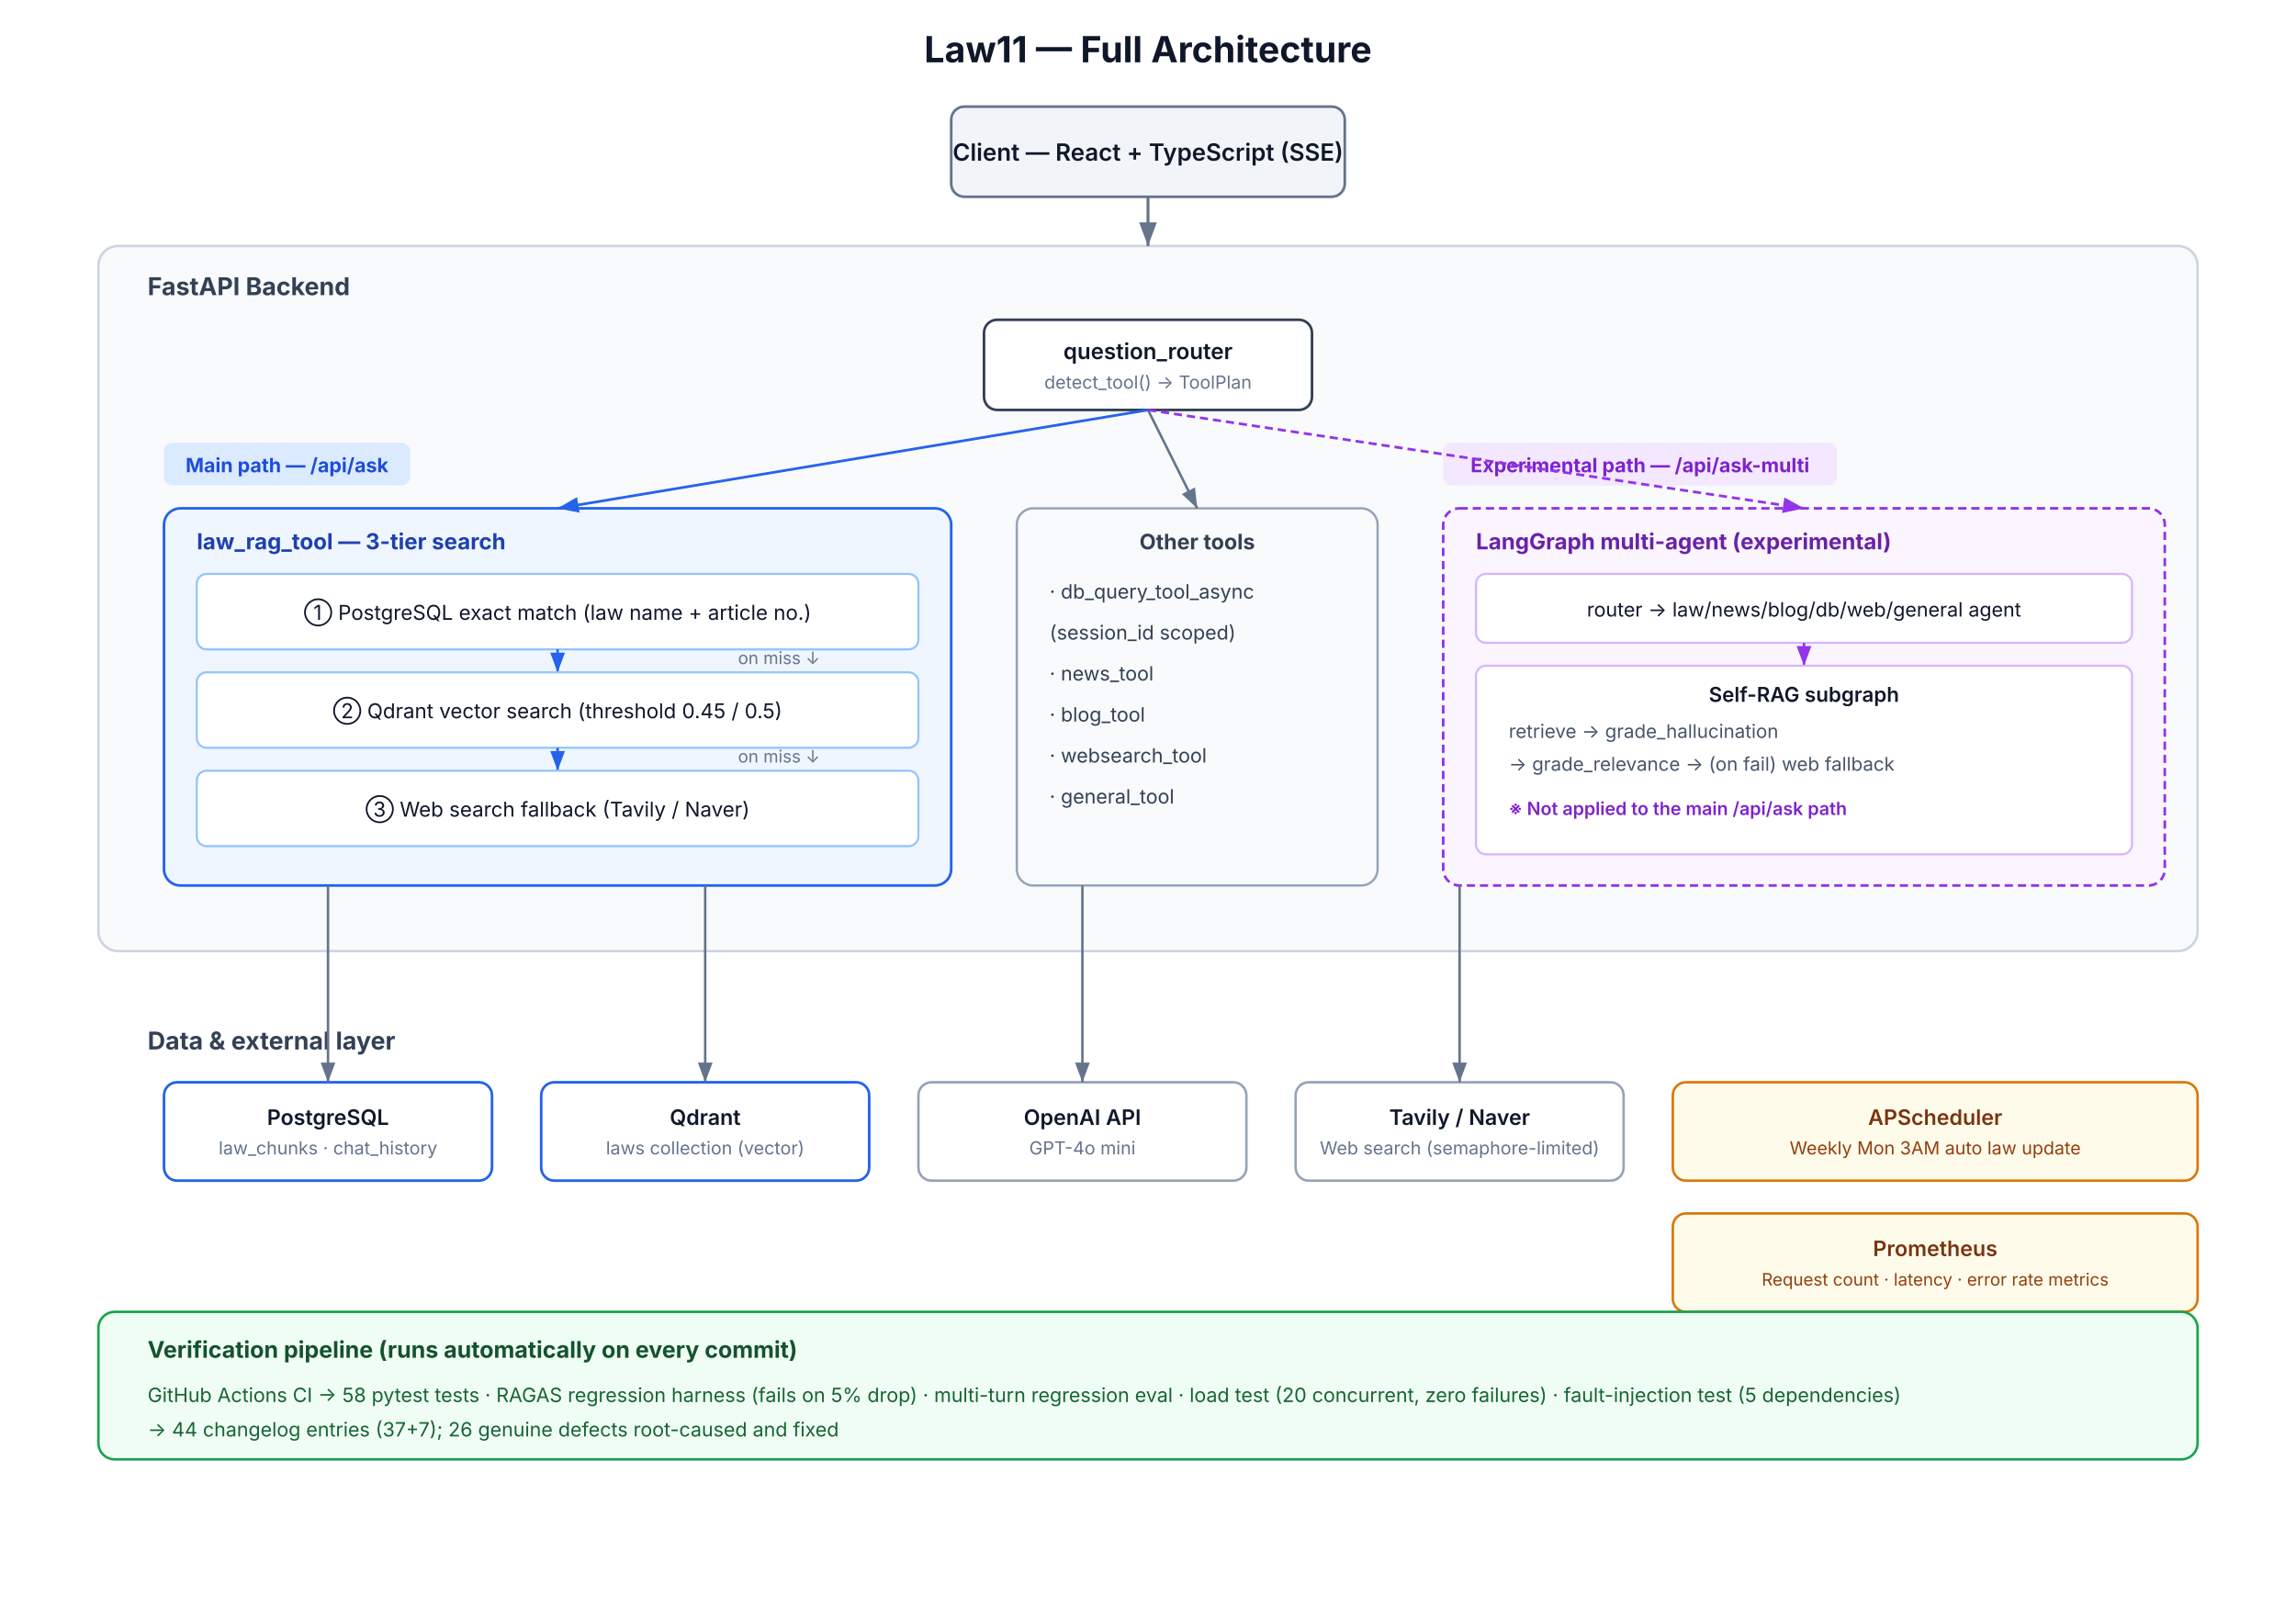
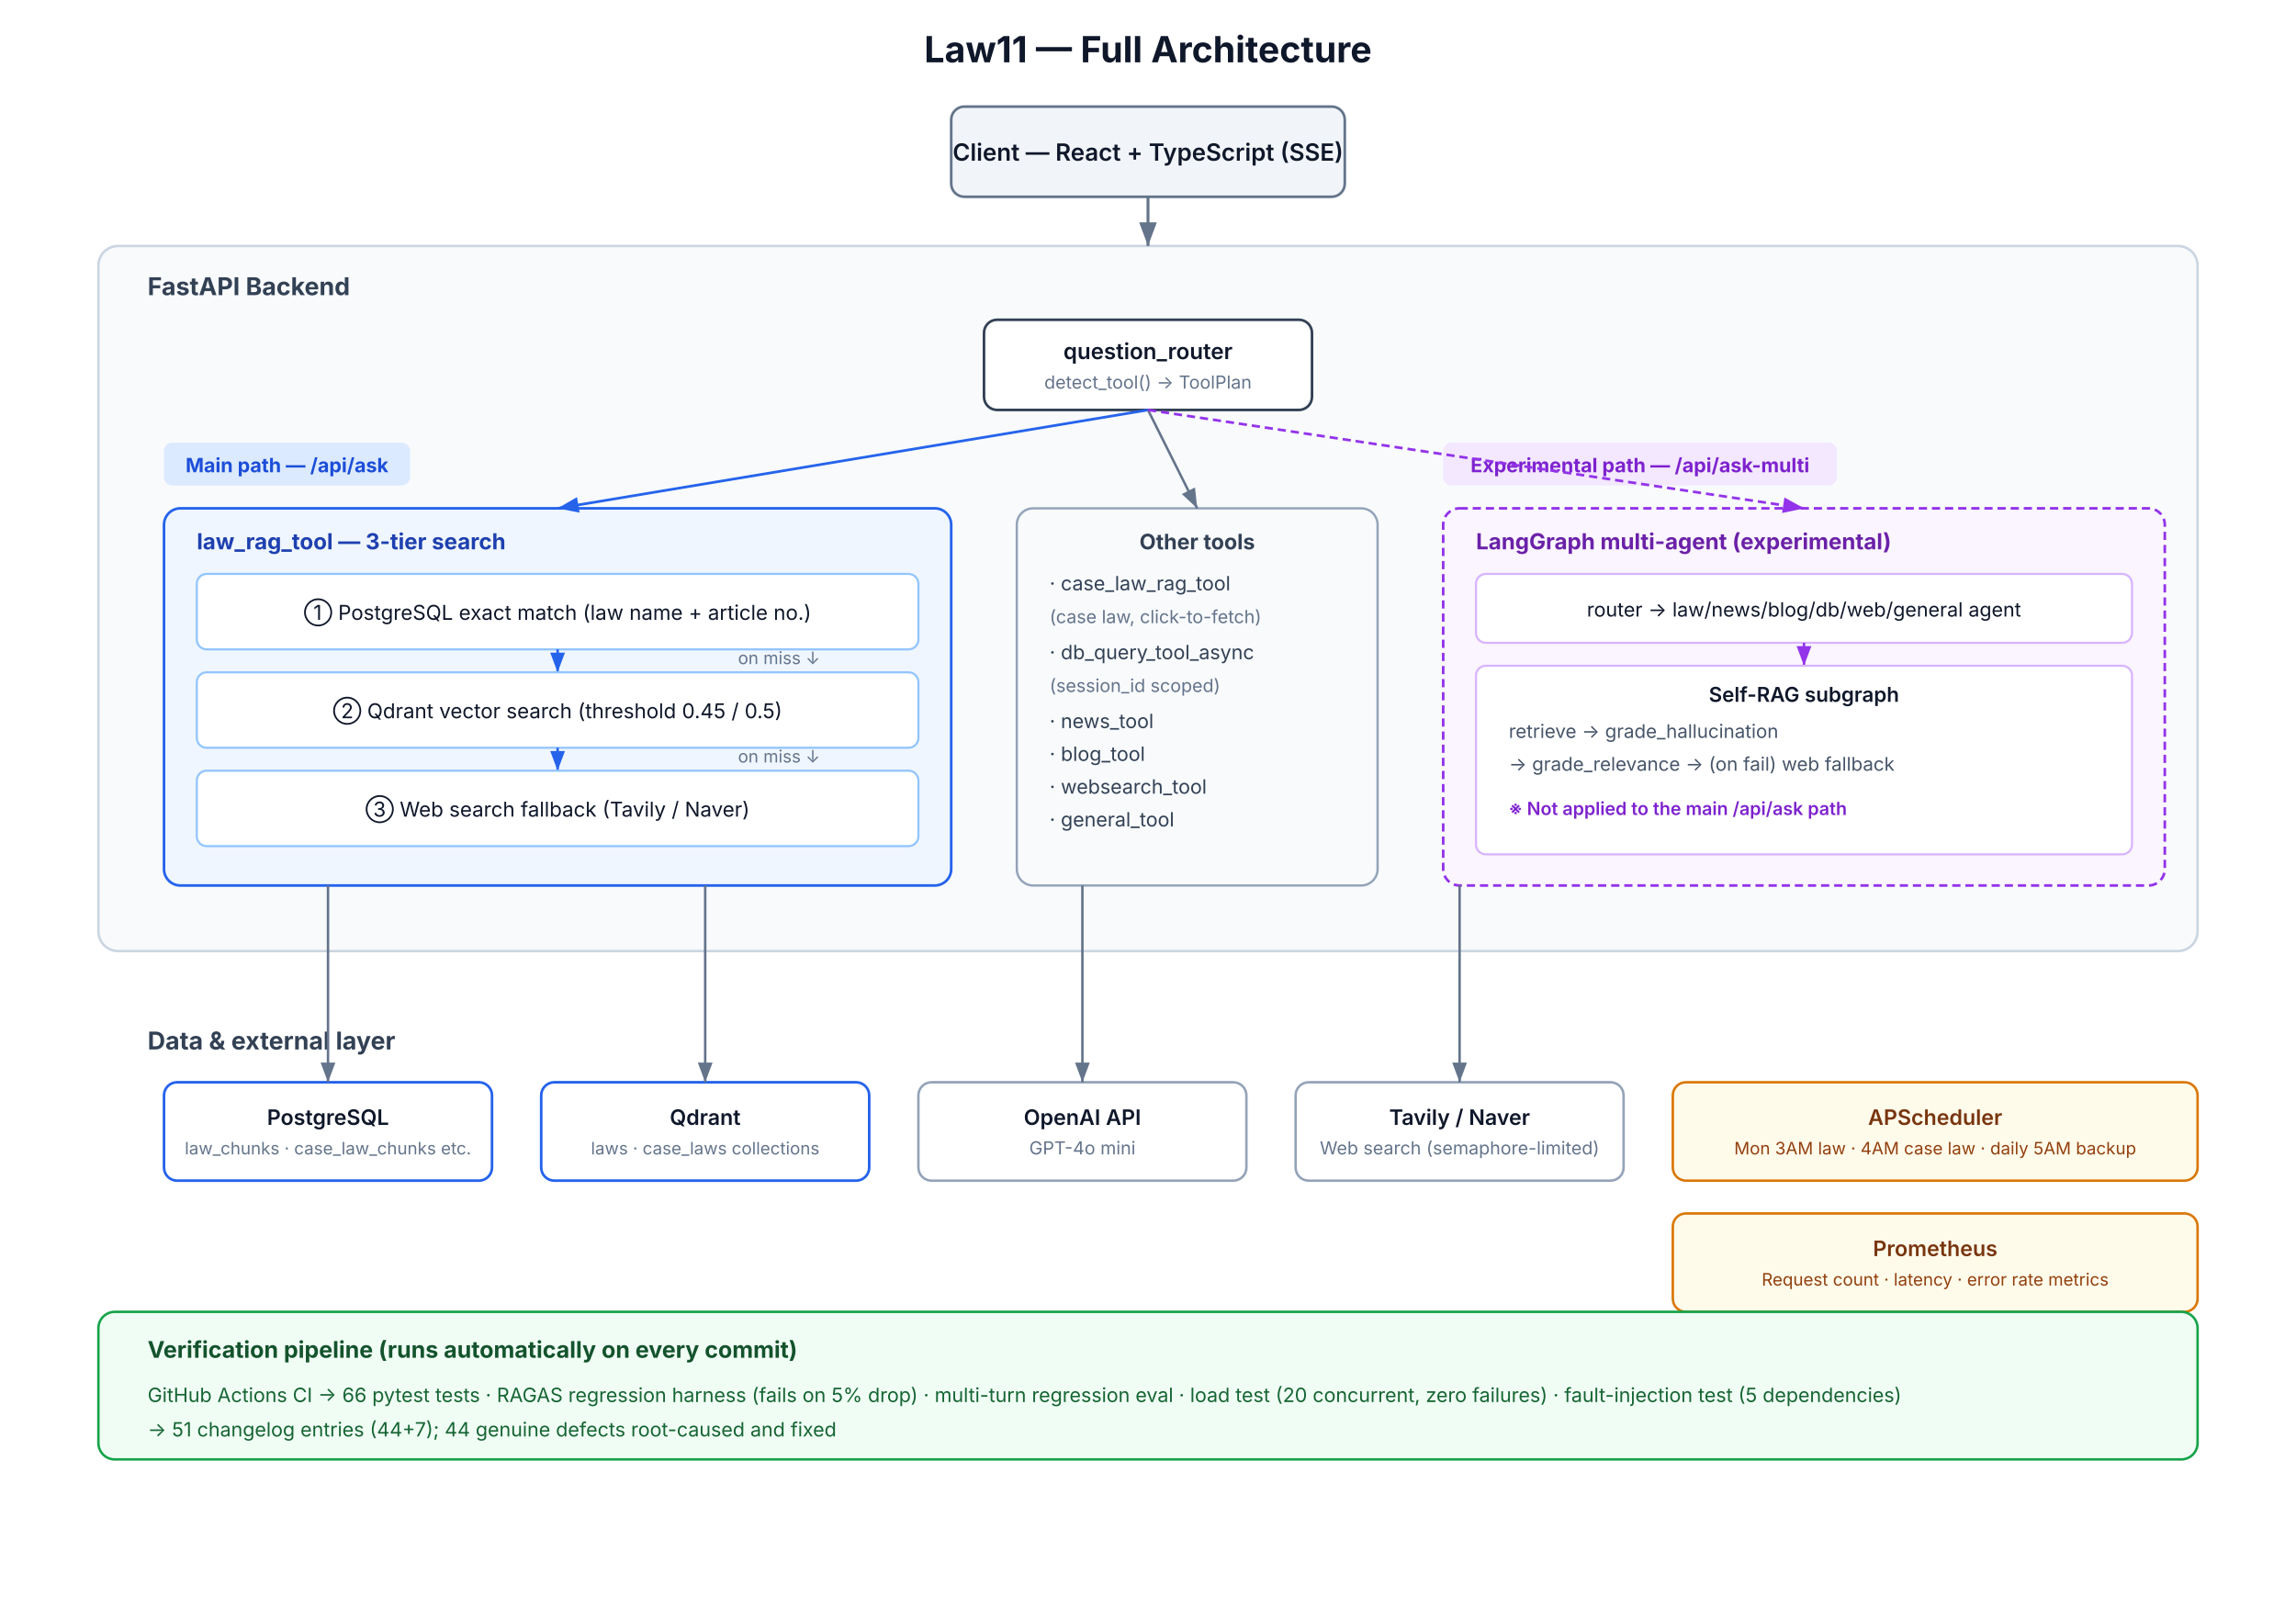
<svg xmlns="http://www.w3.org/2000/svg" width="1400" height="980" viewBox="0 0 1400 980" font-family="'Inter','Helvetica Neue',Arial,sans-serif">
  <defs>
    <marker id="a1" markerWidth="10" markerHeight="10" refX="8" refY="3" orient="auto" markerUnits="strokeWidth">
      <path d="M0,0 L8,3 L0,6 Z" fill="#64748b" />
    </marker>
    <marker id="a2" markerWidth="10" markerHeight="10" refX="8" refY="3" orient="auto" markerUnits="strokeWidth">
      <path d="M0,0 L8,3 L0,6 Z" fill="#2563eb" />
    </marker>
    <marker id="a3" markerWidth="10" markerHeight="10" refX="8" refY="3" orient="auto" markerUnits="strokeWidth">
      <path d="M0,0 L8,3 L0,6 Z" fill="#9333ea" />
    </marker>
  </defs>
  <rect width="1400" height="980" fill="#ffffff" />
  <text x="700" y="38" text-anchor="middle" font-size="22" font-weight="700" fill="#0f172a">Law11 — Full Architecture</text>
  <rect x="580" y="65" width="240" height="55" rx="8" fill="#f1f5f9" stroke="#64748b" stroke-width="1.6" />
  <text x="700" y="98" text-anchor="middle" font-size="14.5" font-weight="600" fill="#0f172a">Client — React + TypeScript (SSE)</text>
  <rect x="60" y="150" width="1280" height="430" rx="12" fill="#f8fafc" stroke="#cbd5e1" stroke-width="1.5" />
  <text x="90" y="180" font-size="15" font-weight="700" fill="#334155">FastAPI Backend</text>
  <line x1="700" y1="120" x2="700" y2="150" stroke="#64748b" stroke-width="1.8" marker-end="url(#a1)" />
  <rect x="600" y="195" width="200" height="55" rx="8" fill="#ffffff" stroke="#334155" stroke-width="1.6" />
  <text x="700" y="219" text-anchor="middle" font-size="13.5" font-weight="600" fill="#0f172a">question_router</text>
  <text x="700" y="237" text-anchor="middle" font-size="11" fill="#64748b">detect_tool() → ToolPlan</text>
  <rect x="100" y="270" width="150" height="26" rx="5" fill="#dbeafe" />
  <text x="175" y="288" text-anchor="middle" font-size="12" font-weight="700" fill="#1d4ed8">Main path — /api/ask</text>
  <rect x="100" y="310" width="480" height="230" rx="10" fill="#eff6ff" stroke="#2563eb" stroke-width="1.6" />
  <text x="120" y="335" font-size="13.5" font-weight="700" fill="#1e40af">law_rag_tool — 3-tier search</text>
  <rect x="120" y="350" width="440" height="46" rx="6" fill="#ffffff" stroke="#93c5fd" stroke-width="1.3" />
  <text x="340" y="378" text-anchor="middle" font-size="12.5" fill="#0f172a">① PostgreSQL exact match (law name + article no.)</text>
  <line x1="340" y1="396" x2="340" y2="410" stroke="#2563eb" stroke-width="1.5" marker-end="url(#a2)" />
  <text x="450" y="405" font-size="10.5" fill="#64748b">on miss ↓</text>
  <rect x="120" y="410" width="440" height="46" rx="6" fill="#ffffff" stroke="#93c5fd" stroke-width="1.3" />
  <text x="340" y="438" text-anchor="middle" font-size="12.5" fill="#0f172a">② Qdrant vector search (threshold 0.45 / 0.5)</text>
  <line x1="340" y1="456" x2="340" y2="470" stroke="#2563eb" stroke-width="1.5" marker-end="url(#a2)" />
  <text x="450" y="465" font-size="10.5" fill="#64748b">on miss ↓</text>
  <rect x="120" y="470" width="440" height="46" rx="6" fill="#ffffff" stroke="#93c5fd" stroke-width="1.3" />
  <text x="340" y="498" text-anchor="middle" font-size="12.5" fill="#0f172a">③ Web search fallback (Tavily / Naver)</text>
  <rect x="620" y="310" width="220" height="230" rx="10" fill="#f8fafc" stroke="#94a3b8" stroke-width="1.4" />
  <text x="730" y="335" text-anchor="middle" font-size="13" font-weight="700" fill="#334155">Other tools</text>
-   <text x="640" y="365" font-size="12" fill="#334155">· db_query_tool_async</text>
-   <text x="640" y="390" font-size="12" fill="#334155">  (session_id scoped)</text>
-   <text x="640" y="415" font-size="12" fill="#334155">· news_tool</text>
-   <text x="640" y="440" font-size="12" fill="#334155">· blog_tool</text>
-   <text x="640" y="465" font-size="12" fill="#334155">· websearch_tool</text>
-   <text x="640" y="490" font-size="12" fill="#334155">· general_tool</text>
+   <text x="640" y="360" font-size="12" fill="#334155">· case_law_rag_tool</text>
+   <text x="640" y="380" font-size="11" fill="#64748b">  (case law, click-to-fetch)</text>
+   <text x="640" y="402" font-size="12" fill="#334155">· db_query_tool_async</text>
+   <text x="640" y="422" font-size="11" fill="#64748b">  (session_id scoped)</text>
+   <text x="640" y="444" font-size="12" fill="#334155">· news_tool</text>
+   <text x="640" y="464" font-size="12" fill="#334155">· blog_tool</text>
+   <text x="640" y="484" font-size="12" fill="#334155">· websearch_tool</text>
+   <text x="640" y="504" font-size="12" fill="#334155">· general_tool</text>
  <line x1="700" y1="250" x2="340" y2="310" stroke="#2563eb" stroke-width="1.6" marker-end="url(#a2)" />
  <line x1="700" y1="250" x2="730" y2="310" stroke="#64748b" stroke-width="1.5" marker-end="url(#a1)" />
  <rect x="880" y="270" width="240" height="26" rx="5" fill="#f3e8ff" />
  <text x="1000" y="288" text-anchor="middle" font-size="12" font-weight="700" fill="#7e22ce">Experimental path — /api/ask-multi</text>
  <rect x="880" y="310" width="440" height="230" rx="10" fill="#faf5ff" stroke="#9333ea" stroke-width="1.6" stroke-dasharray="5,3" />
  <text x="900" y="335" font-size="13.5" font-weight="700" fill="#6b21a8">LangGraph multi-agent (experimental)</text>
  <rect x="900" y="350" width="400" height="42" rx="6" fill="#ffffff" stroke="#d8b4fe" stroke-width="1.3" />
  <text x="1100" y="376" text-anchor="middle" font-size="12" fill="#0f172a">router → law/news/blog/db/web/general agent</text>
  <line x1="1100" y1="392" x2="1100" y2="406" stroke="#9333ea" stroke-width="1.5" marker-end="url(#a3)" />
  <rect x="900" y="406" width="400" height="115" rx="6" fill="#ffffff" stroke="#d8b4fe" stroke-width="1.3" />
  <text x="1100" y="428" text-anchor="middle" font-size="12.5" font-weight="600" fill="#0f172a">Self-RAG subgraph</text>
  <text x="920" y="450" font-size="11.5" fill="#475569">retrieve → grade_hallucination</text>
  <text x="920" y="470" font-size="11.5" fill="#475569">→ grade_relevance → (on fail) web fallback</text>
  <text x="920" y="497" font-size="11" fill="#7e22ce" font-weight="600">※ Not applied to the main /api/ask path</text>
  <line x1="700" y1="250" x2="1100" y2="310" stroke="#9333ea" stroke-width="1.6" stroke-dasharray="5,3" marker-end="url(#a3)" />
  <text x="90" y="640" font-size="15" font-weight="700" fill="#334155">Data &amp; external layer</text>
  <rect x="100" y="660" width="200" height="60" rx="8" fill="#ffffff" stroke="#2563eb" stroke-width="1.6" />
  <text x="200" y="686" text-anchor="middle" font-size="13" font-weight="600" fill="#0f172a">PostgreSQL</text>
-   <text x="200" y="704" text-anchor="middle" font-size="11" fill="#64748b">law_chunks · chat_history</text>
+   <text x="200" y="704" text-anchor="middle" font-size="10.5" fill="#64748b">law_chunks · case_law_chunks etc.</text>
  <rect x="330" y="660" width="200" height="60" rx="8" fill="#ffffff" stroke="#2563eb" stroke-width="1.6" />
  <text x="430" y="686" text-anchor="middle" font-size="13" font-weight="600" fill="#0f172a">Qdrant</text>
-   <text x="430" y="704" text-anchor="middle" font-size="11" fill="#64748b">laws collection (vector)</text>
+   <text x="430" y="704" text-anchor="middle" font-size="10.5" fill="#64748b">laws · case_laws collections</text>
  <rect x="560" y="660" width="200" height="60" rx="8" fill="#ffffff" stroke="#94a3b8" stroke-width="1.5" />
  <text x="660" y="686" text-anchor="middle" font-size="13" font-weight="600" fill="#0f172a">OpenAI API</text>
  <text x="660" y="704" text-anchor="middle" font-size="11" fill="#64748b">GPT-4o mini</text>
  <rect x="790" y="660" width="200" height="60" rx="8" fill="#ffffff" stroke="#94a3b8" stroke-width="1.5" />
  <text x="890" y="686" text-anchor="middle" font-size="13" font-weight="600" fill="#0f172a">Tavily / Naver</text>
  <text x="890" y="704" text-anchor="middle" font-size="11" fill="#64748b">Web search (semaphore-limited)</text>
  <line x1="200" y1="540" x2="200" y2="660" stroke="#64748b" stroke-width="1.5" marker-end="url(#a1)" />
  <line x1="430" y1="540" x2="430" y2="660" stroke="#64748b" stroke-width="1.5" marker-end="url(#a1)" />
  <line x1="660" y1="540" x2="660" y2="660" stroke="#64748b" stroke-width="1.5" marker-end="url(#a1)" />
  <line x1="890" y1="540" x2="890" y2="660" stroke="#64748b" stroke-width="1.5" marker-end="url(#a1)" />
  <rect x="1020" y="660" width="320" height="60" rx="8" fill="#fffbeb" stroke="#d97706" stroke-width="1.5" />
  <text x="1180" y="686" text-anchor="middle" font-size="13" font-weight="600" fill="#78350f">APScheduler</text>
-   <text x="1180" y="704" text-anchor="middle" font-size="11" fill="#92400e">Weekly Mon 3AM auto law update</text>
+   <text x="1180" y="704" text-anchor="middle" font-size="10.5" fill="#92400e">Mon 3AM law · 4AM case law · daily 5AM backup</text>
  <rect x="1020" y="740" width="320" height="60" rx="8" fill="#fffbeb" stroke="#d97706" stroke-width="1.5" />
  <text x="1180" y="766" text-anchor="middle" font-size="13" font-weight="600" fill="#78350f">Prometheus</text>
  <text x="1180" y="784" text-anchor="middle" font-size="10.5" fill="#92400e">Request count · latency · error rate metrics</text>
  <rect x="60" y="800" width="1280" height="90" rx="10" fill="#f0fdf4" stroke="#16a34a" stroke-width="1.5" />
  <text x="90" y="828" font-size="14" font-weight="700" fill="#14532d">Verification pipeline (runs automatically on every commit)</text>
-   <text x="90" y="855" font-size="12" fill="#166534">GitHub Actions CI → 58 pytest tests · RAGAS regression harness (fails on 5% drop) · multi-turn regression eval · load test (20 concurrent, zero failures) · fault-injection test (5 dependencies)</text>
-   <text x="90" y="876" font-size="12" fill="#166534">→ 44 changelog entries (37+7); 26 genuine defects root-caused and fixed</text>
+   <text x="90" y="855" font-size="12" fill="#166534">GitHub Actions CI → 66 pytest tests · RAGAS regression harness (fails on 5% drop) · multi-turn regression eval · load test (20 concurrent, zero failures) · fault-injection test (5 dependencies)</text>
+   <text x="90" y="876" font-size="12" fill="#166534">→ 51 changelog entries (44+7); 44 genuine defects root-caused and fixed</text>
</svg>
